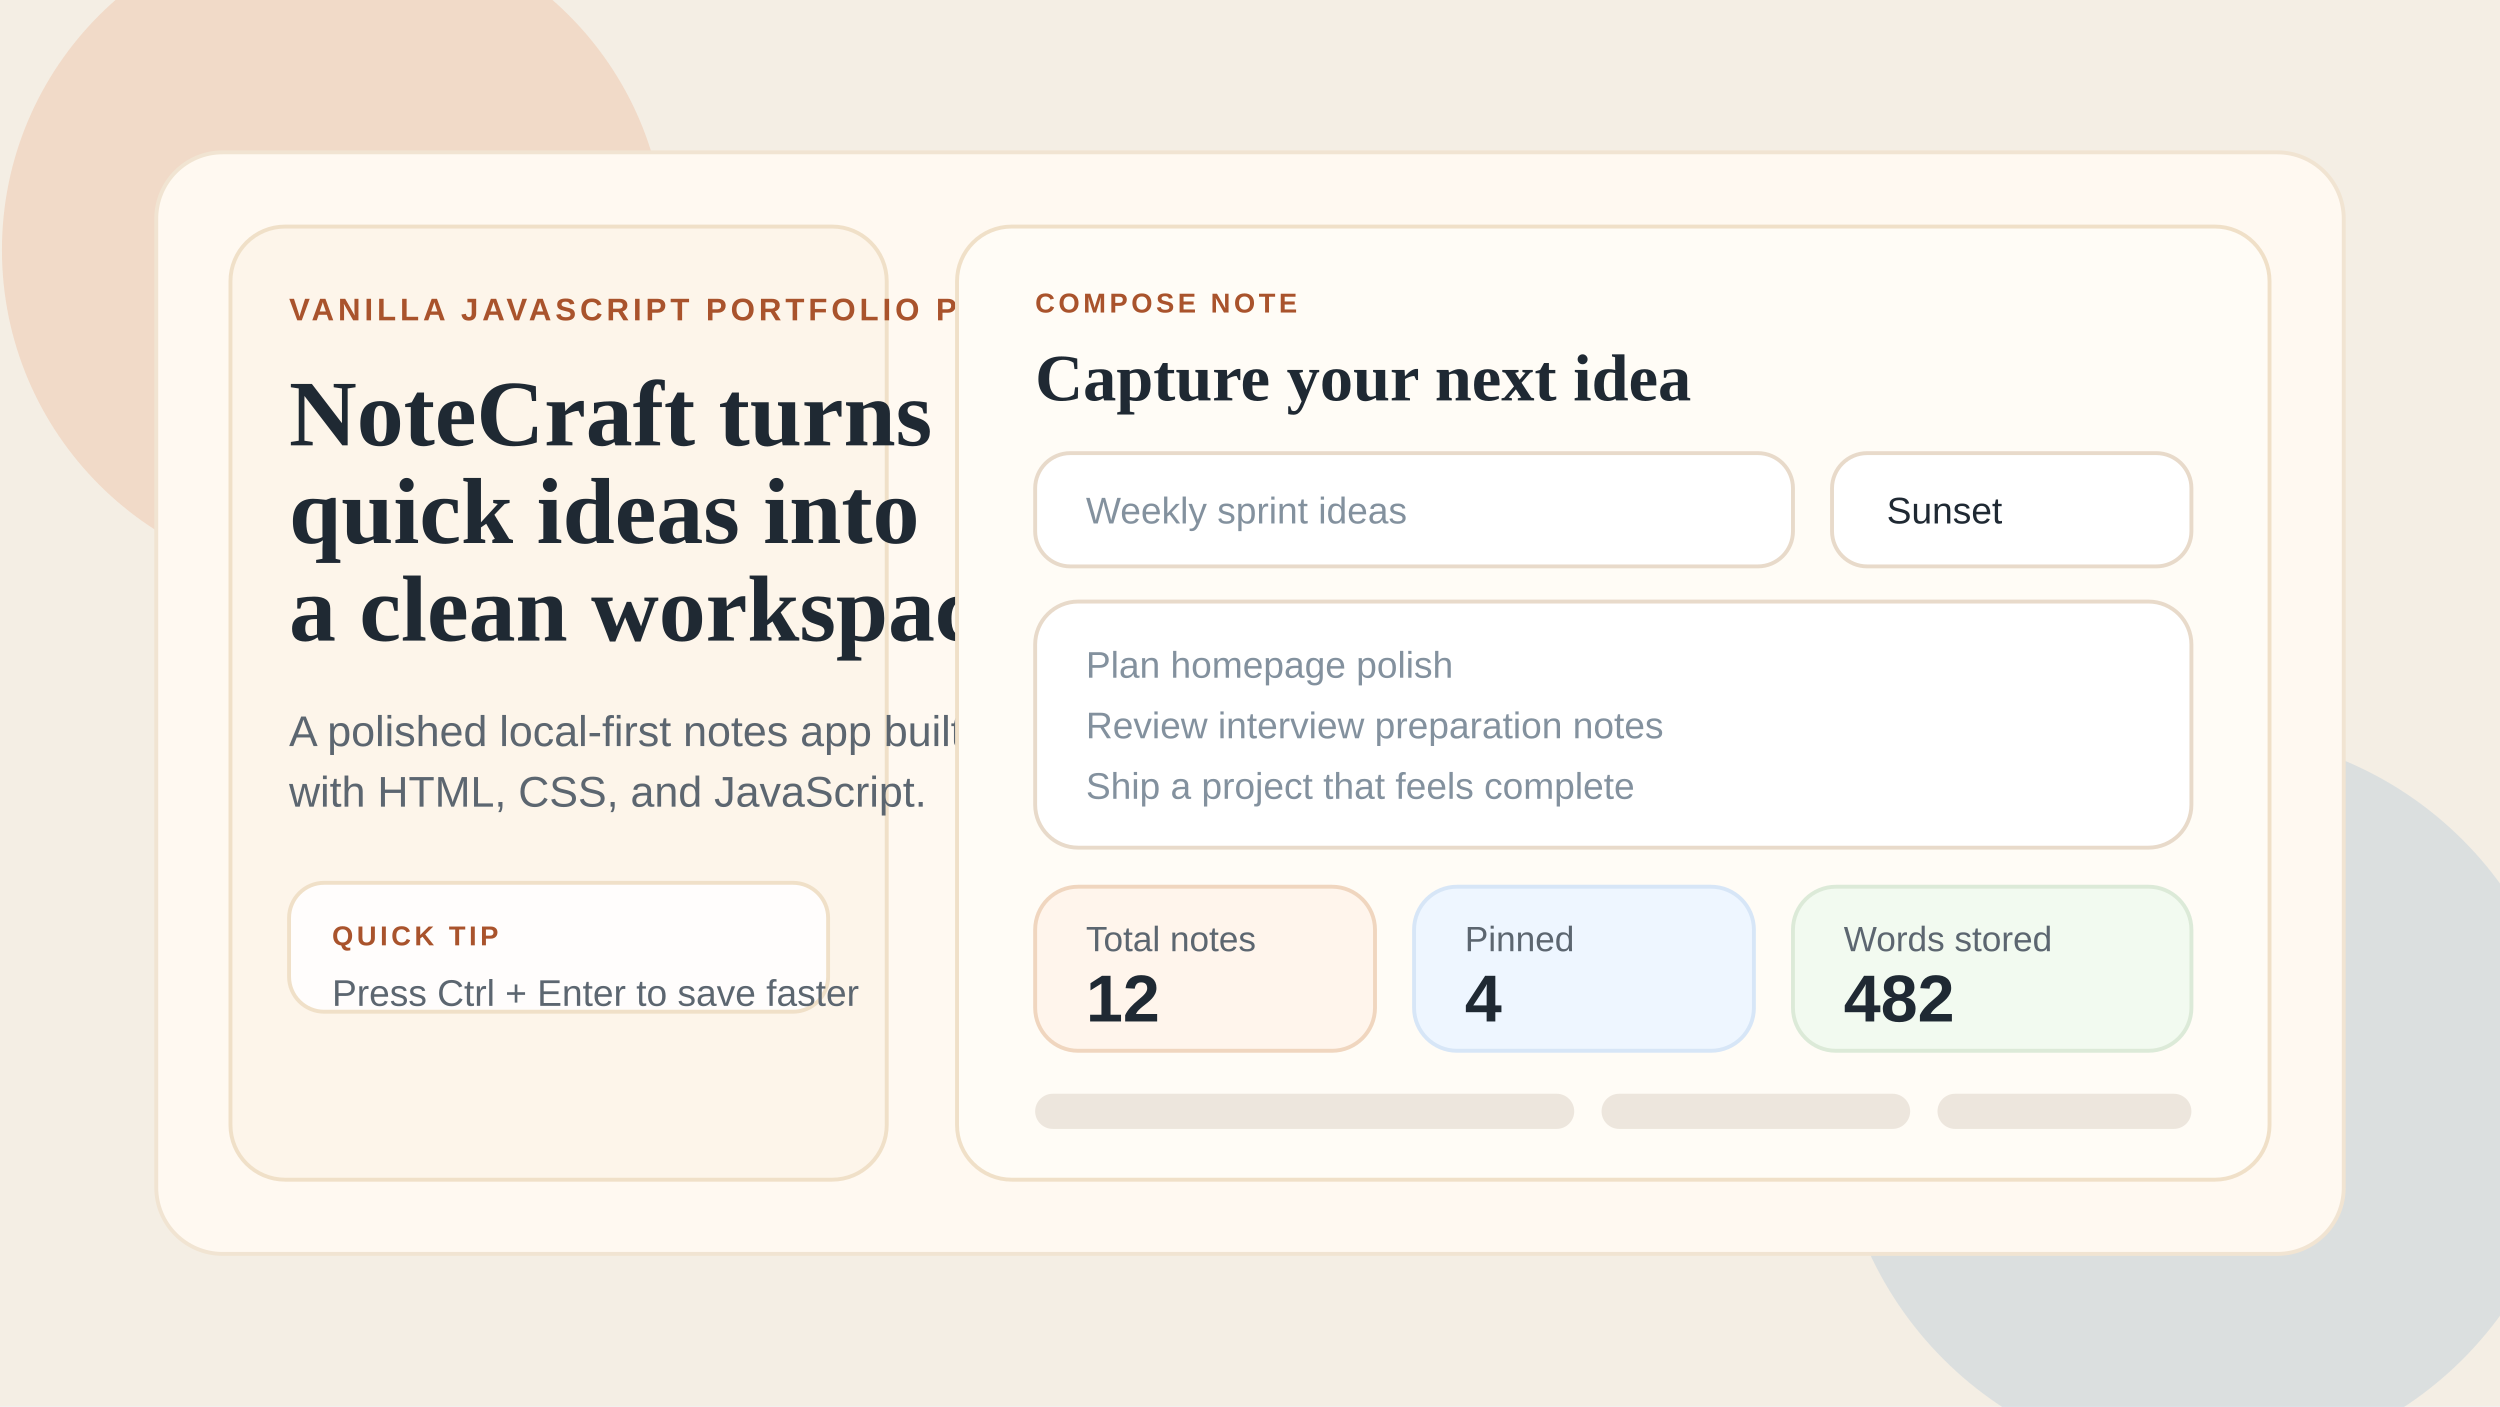
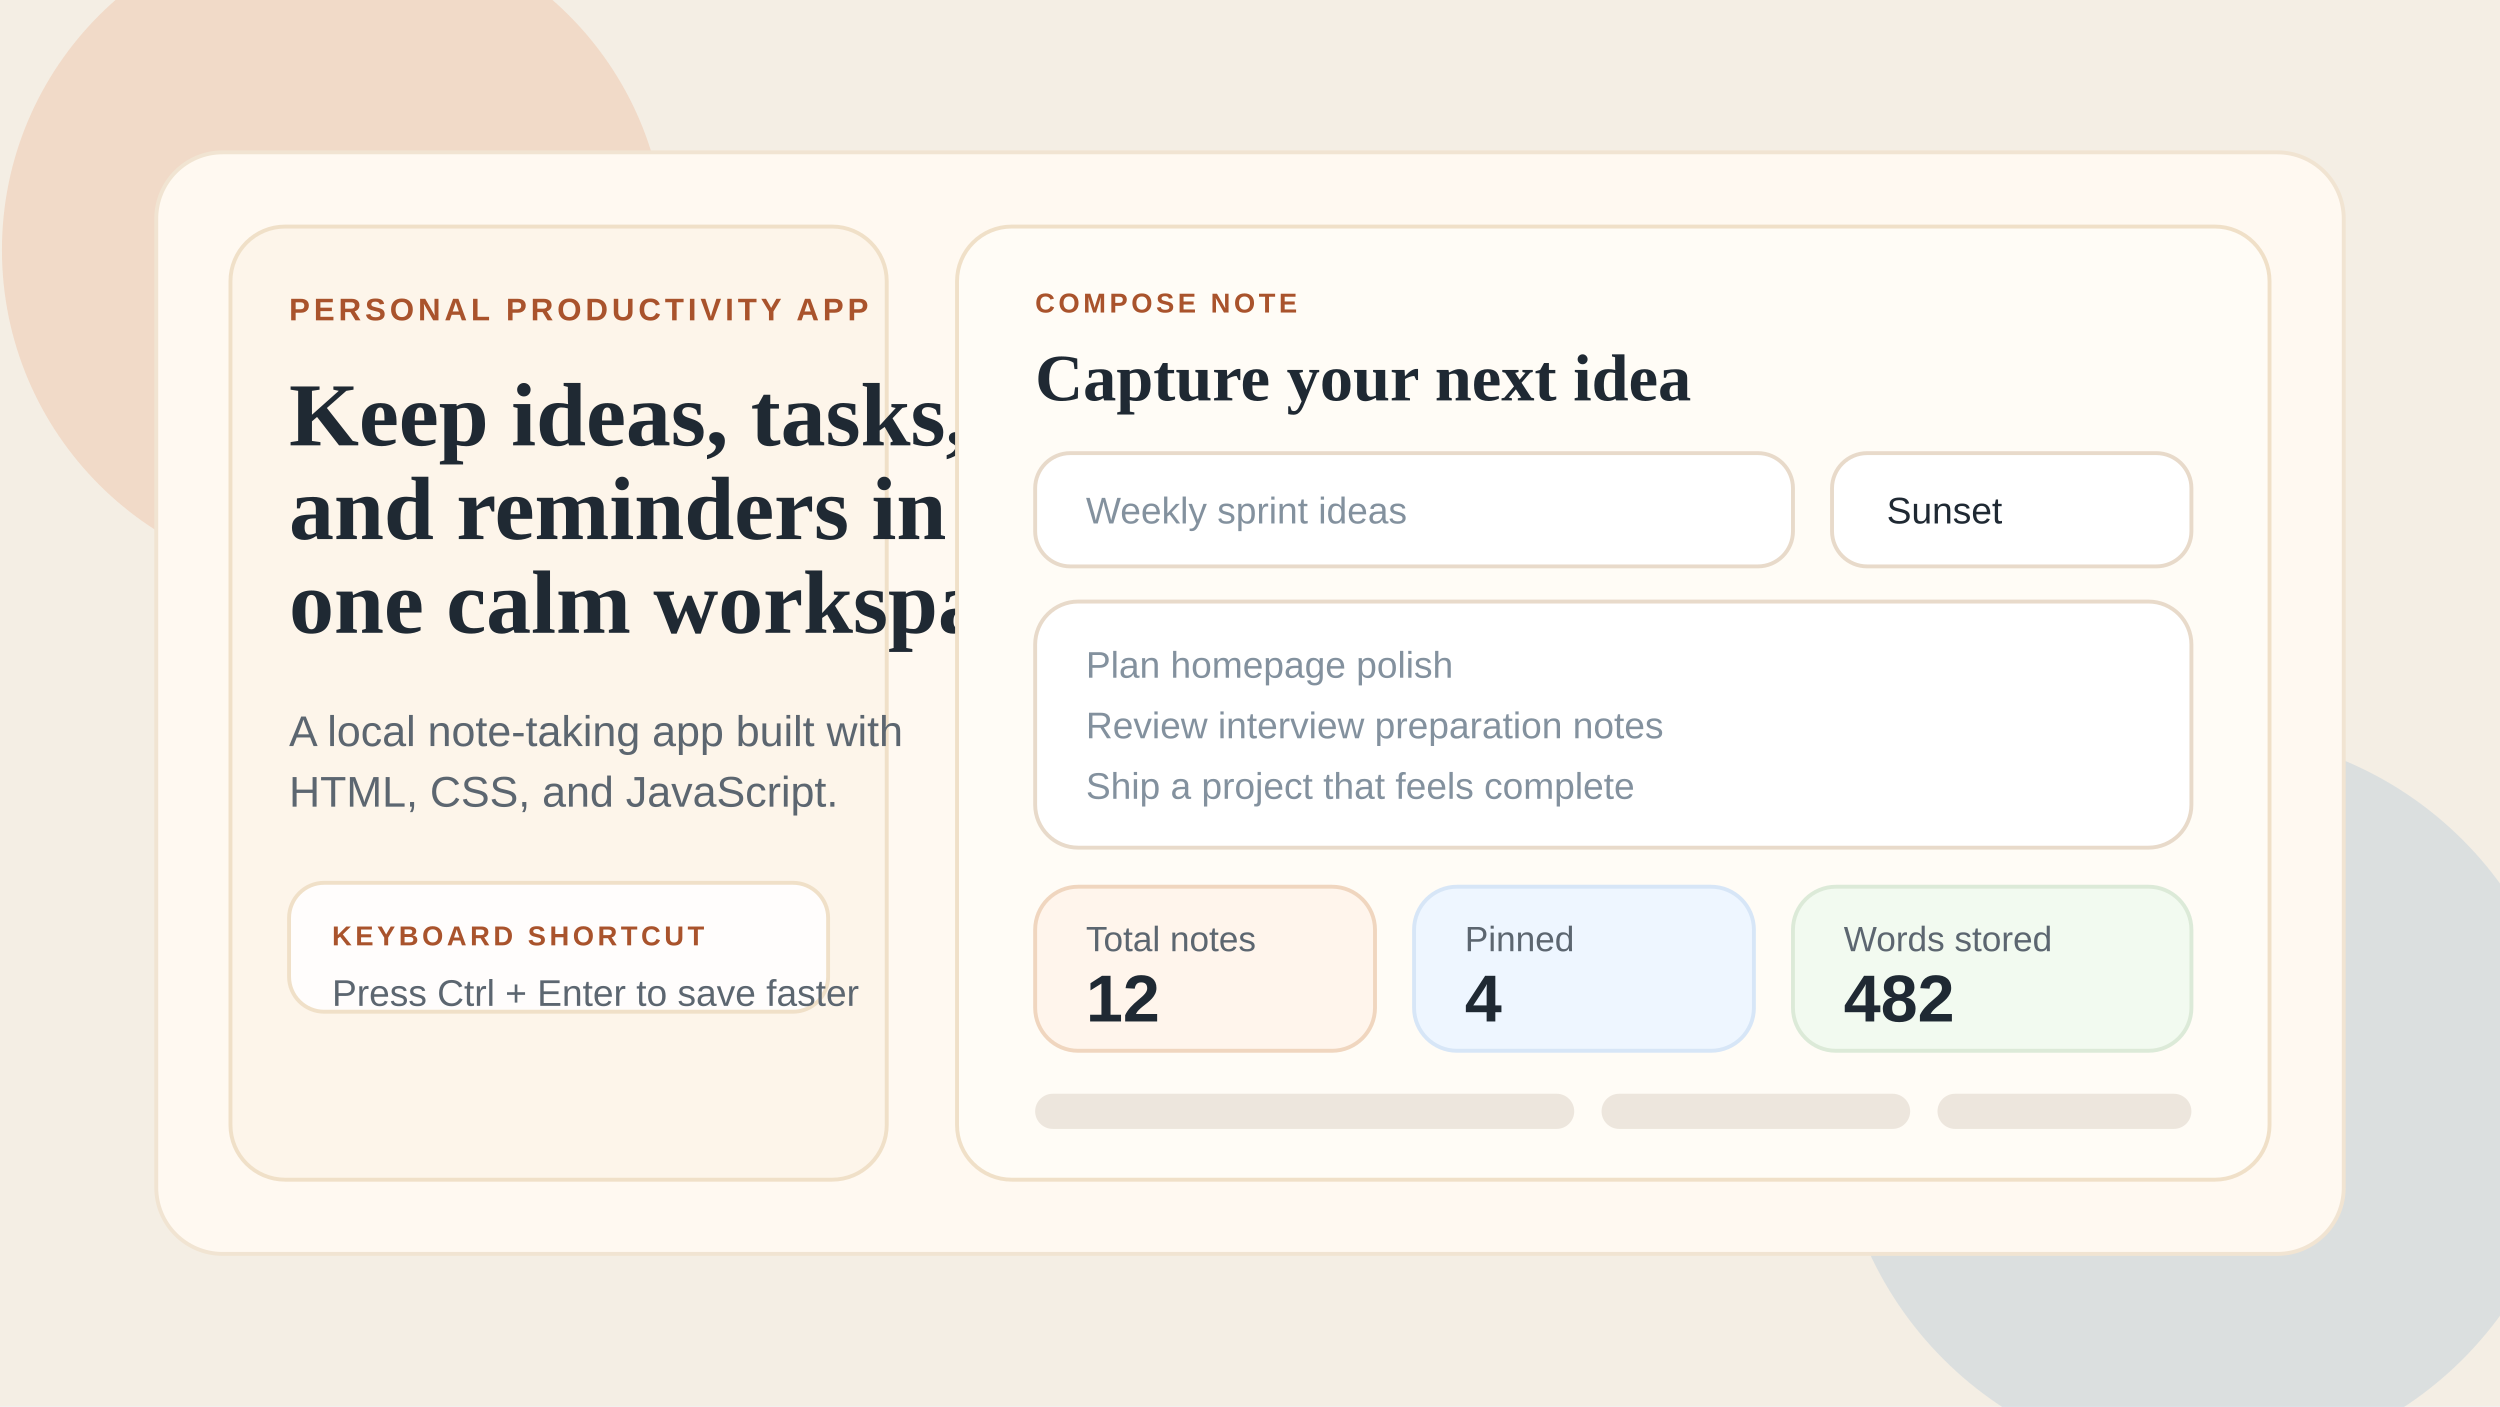
<svg xmlns="http://www.w3.org/2000/svg" width="1280" height="720" viewBox="0 0 1280 720" fill="none">
  <rect width="1280" height="720" fill="#F4EEE4" />
  <circle cx="171" cy="128" r="170" fill="#EAA77E" fill-opacity="0.28" />
  <circle cx="1128" cy="563" r="188" fill="#7CA6D1" fill-opacity="0.2" />
  <rect x="80" y="78" width="1120" height="564" rx="34" fill="#FFF9F1" />
  <rect x="80" y="78" width="1120" height="564" rx="34" stroke="#F1E4D2" stroke-width="2" />
  <rect x="118" y="116" width="336" height="488" rx="28" fill="#FDF5EA" />
  <rect x="118" y="116" width="336" height="488" rx="28" stroke="#F0E0C8" stroke-width="2" />
-   <text x="148" y="164" fill="#A9532C" font-family="Segoe UI, Arial, sans-serif" font-size="16" font-weight="700" letter-spacing="2">VANILLA JAVASCRIPT PORTFOLIO PROJECT</text>
-   <text x="148" y="228" fill="#1F2933" font-family="Georgia, Times New Roman, serif" font-size="48" font-weight="700">NoteCraft turns</text>
-   <text x="148" y="278" fill="#1F2933" font-family="Georgia, Times New Roman, serif" font-size="48" font-weight="700">quick ideas into</text>
-   <text x="148" y="328" fill="#1F2933" font-family="Georgia, Times New Roman, serif" font-size="48" font-weight="700">a clean workspace.</text>
-   <text x="148" y="382" fill="#5C6670" font-family="Segoe UI, Arial, sans-serif" font-size="22">A polished local-first notes app built</text>
-   <text x="148" y="413" fill="#5C6670" font-family="Segoe UI, Arial, sans-serif" font-size="22">with HTML, CSS, and JavaScript.</text>
+   <text x="148" y="164" fill="#A9532C" font-family="Segoe UI, Arial, sans-serif" font-size="16" font-weight="700" letter-spacing="2">PERSONAL PRODUCTIVITY APP</text>
+   <text x="148" y="228" fill="#1F2933" font-family="Georgia, Times New Roman, serif" font-size="46" font-weight="700">Keep ideas, tasks,</text>
+   <text x="148" y="276" fill="#1F2933" font-family="Georgia, Times New Roman, serif" font-size="46" font-weight="700">and reminders in</text>
+   <text x="148" y="324" fill="#1F2933" font-family="Georgia, Times New Roman, serif" font-size="46" font-weight="700">one calm workspace.</text>
+   <text x="148" y="382" fill="#5C6670" font-family="Segoe UI, Arial, sans-serif" font-size="22">A local note-taking app built with</text>
+   <text x="148" y="413" fill="#5C6670" font-family="Segoe UI, Arial, sans-serif" font-size="22">HTML, CSS, and JavaScript.</text>
  <rect x="148" y="452" width="276" height="66" rx="18" fill="#FFFDFC" />
  <rect x="148" y="452" width="276" height="66" rx="18" stroke="#F0E0C8" stroke-width="2" />
-   <text x="170" y="484" fill="#A9532C" font-family="Segoe UI, Arial, sans-serif" font-size="14" font-weight="700" letter-spacing="1.8">QUICK TIP</text>
+   <text x="170" y="484" fill="#A9532C" font-family="Segoe UI, Arial, sans-serif" font-size="14" font-weight="700" letter-spacing="1.8">KEYBOARD SHORTCUT</text>
  <text x="170" y="515" fill="#5C6670" font-family="Segoe UI, Arial, sans-serif" font-size="19">Press Ctrl + Enter to save faster</text>
  <rect x="490" y="116" width="672" height="488" rx="28" fill="#FFFCF6" />
  <rect x="490" y="116" width="672" height="488" rx="28" stroke="#F0E0C8" stroke-width="2" />
  <text x="530" y="160" fill="#A9532C" font-family="Segoe UI, Arial, sans-serif" font-size="14" font-weight="700" letter-spacing="1.8">COMPOSE NOTE</text>
  <text x="530" y="205" fill="#1F2933" font-family="Georgia, Times New Roman, serif" font-size="34" font-weight="700">Capture your next idea</text>
  <rect x="530" y="232" width="388" height="58" rx="18" fill="white" />
  <rect x="530" y="232" width="388" height="58" rx="18" stroke="#E8DACA" stroke-width="2" />
  <text x="556" y="268" fill="#83919E" font-family="Segoe UI, Arial, sans-serif" font-size="19">Weekly sprint ideas</text>
  <rect x="938" y="232" width="184" height="58" rx="18" fill="white" />
  <rect x="938" y="232" width="184" height="58" rx="18" stroke="#E8DACA" stroke-width="2" />
  <text x="966" y="268" fill="#1F2933" font-family="Segoe UI, Arial, sans-serif" font-size="19">Sunset</text>
  <rect x="530" y="308" width="592" height="126" rx="22" fill="white" />
  <rect x="530" y="308" width="592" height="126" rx="22" stroke="#E8DACA" stroke-width="2" />
  <text x="556" y="347" fill="#83919E" font-family="Segoe UI, Arial, sans-serif" font-size="19">Plan homepage polish</text>
  <text x="556" y="378" fill="#83919E" font-family="Segoe UI, Arial, sans-serif" font-size="19">Review interview preparation notes</text>
  <text x="556" y="409" fill="#83919E" font-family="Segoe UI, Arial, sans-serif" font-size="19">Ship a project that feels complete</text>
  <rect x="530" y="454" width="174" height="84" rx="22" fill="#FFF5EC" />
  <rect x="530" y="454" width="174" height="84" rx="22" stroke="#F0D6BF" stroke-width="2" />
  <text x="556" y="487" fill="#5C6670" font-family="Segoe UI, Arial, sans-serif" font-size="18">Total notes</text>
  <text x="556" y="523" fill="#1F2933" font-family="Segoe UI, Arial, sans-serif" font-size="34" font-weight="700">12</text>
  <rect x="724" y="454" width="174" height="84" rx="22" fill="#EEF6FF" />
  <rect x="724" y="454" width="174" height="84" rx="22" stroke="#D7E6F7" stroke-width="2" />
  <text x="750" y="487" fill="#5C6670" font-family="Segoe UI, Arial, sans-serif" font-size="18">Pinned</text>
  <text x="750" y="523" fill="#1F2933" font-family="Segoe UI, Arial, sans-serif" font-size="34" font-weight="700">4</text>
  <rect x="918" y="454" width="204" height="84" rx="22" fill="#F2FAF0" />
  <rect x="918" y="454" width="204" height="84" rx="22" stroke="#DCEAD8" stroke-width="2" />
  <text x="944" y="487" fill="#5C6670" font-family="Segoe UI, Arial, sans-serif" font-size="18">Words stored</text>
  <text x="944" y="523" fill="#1F2933" font-family="Segoe UI, Arial, sans-serif" font-size="34" font-weight="700">482</text>
  <rect x="530" y="560" width="276" height="18" rx="9" fill="#EDE6DD" />
  <rect x="820" y="560" width="158" height="18" rx="9" fill="#EDE6DD" />
  <rect x="992" y="560" width="130" height="18" rx="9" fill="#EDE6DD" />
</svg>
